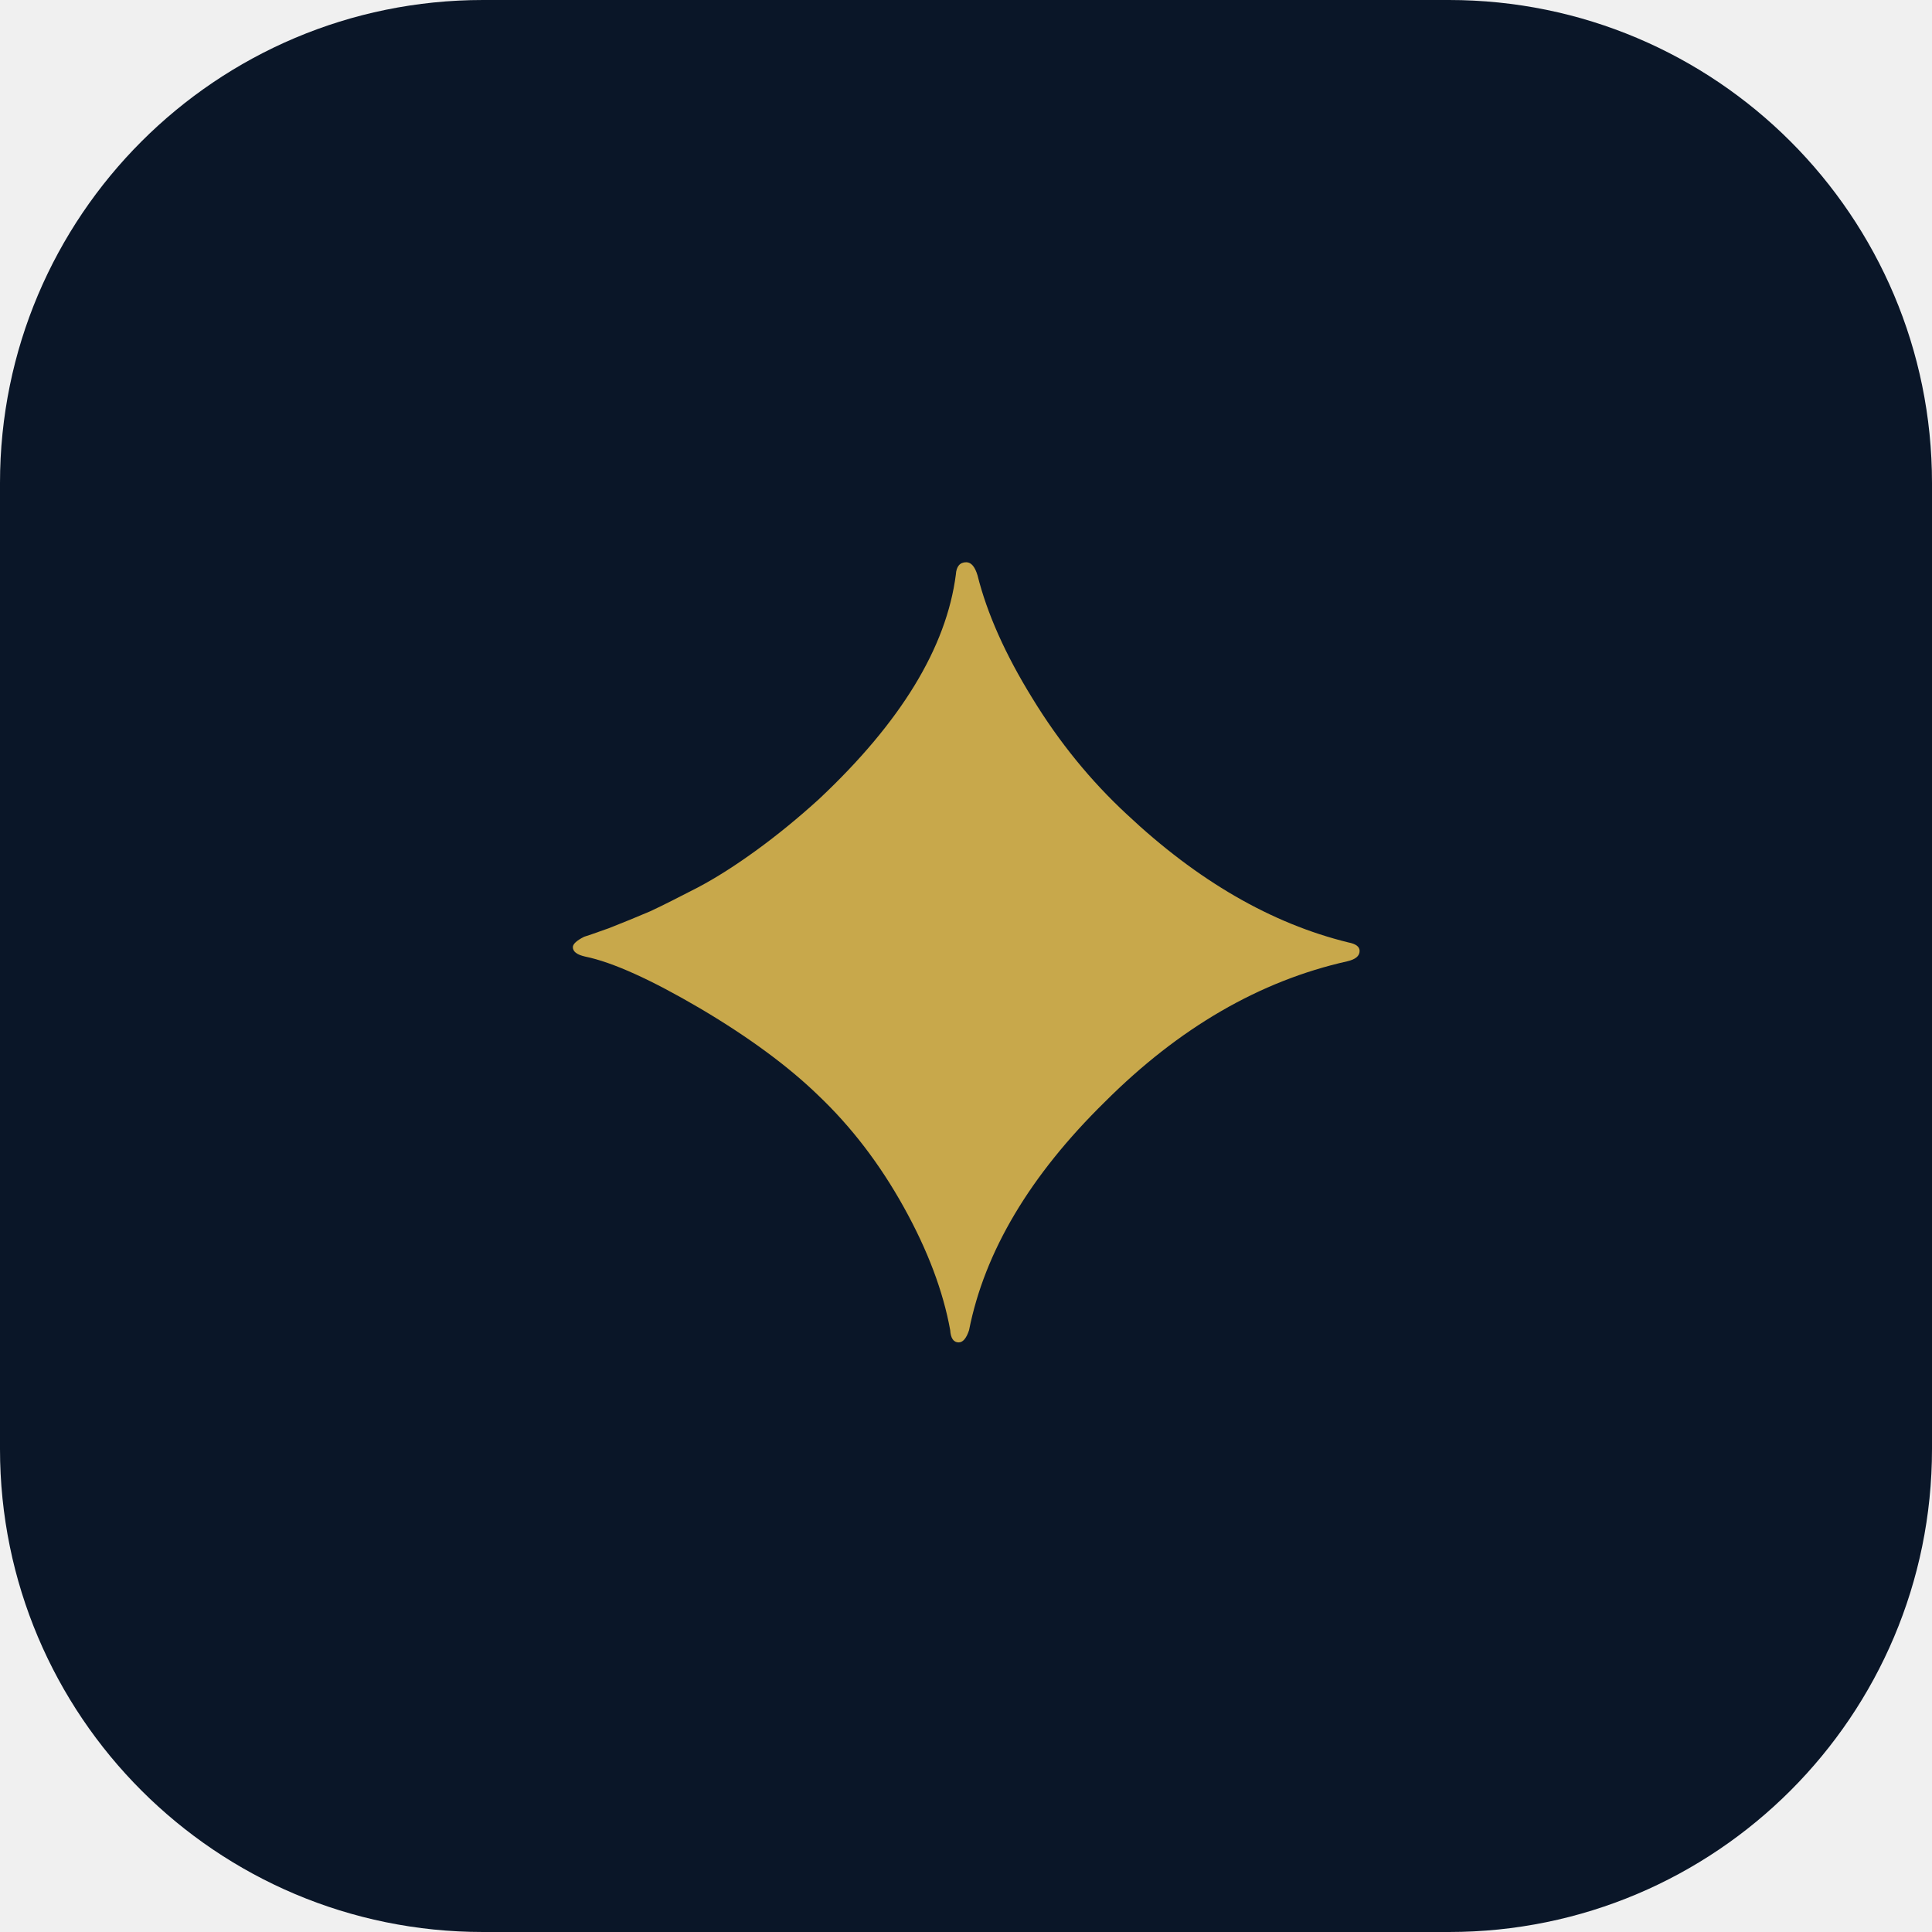
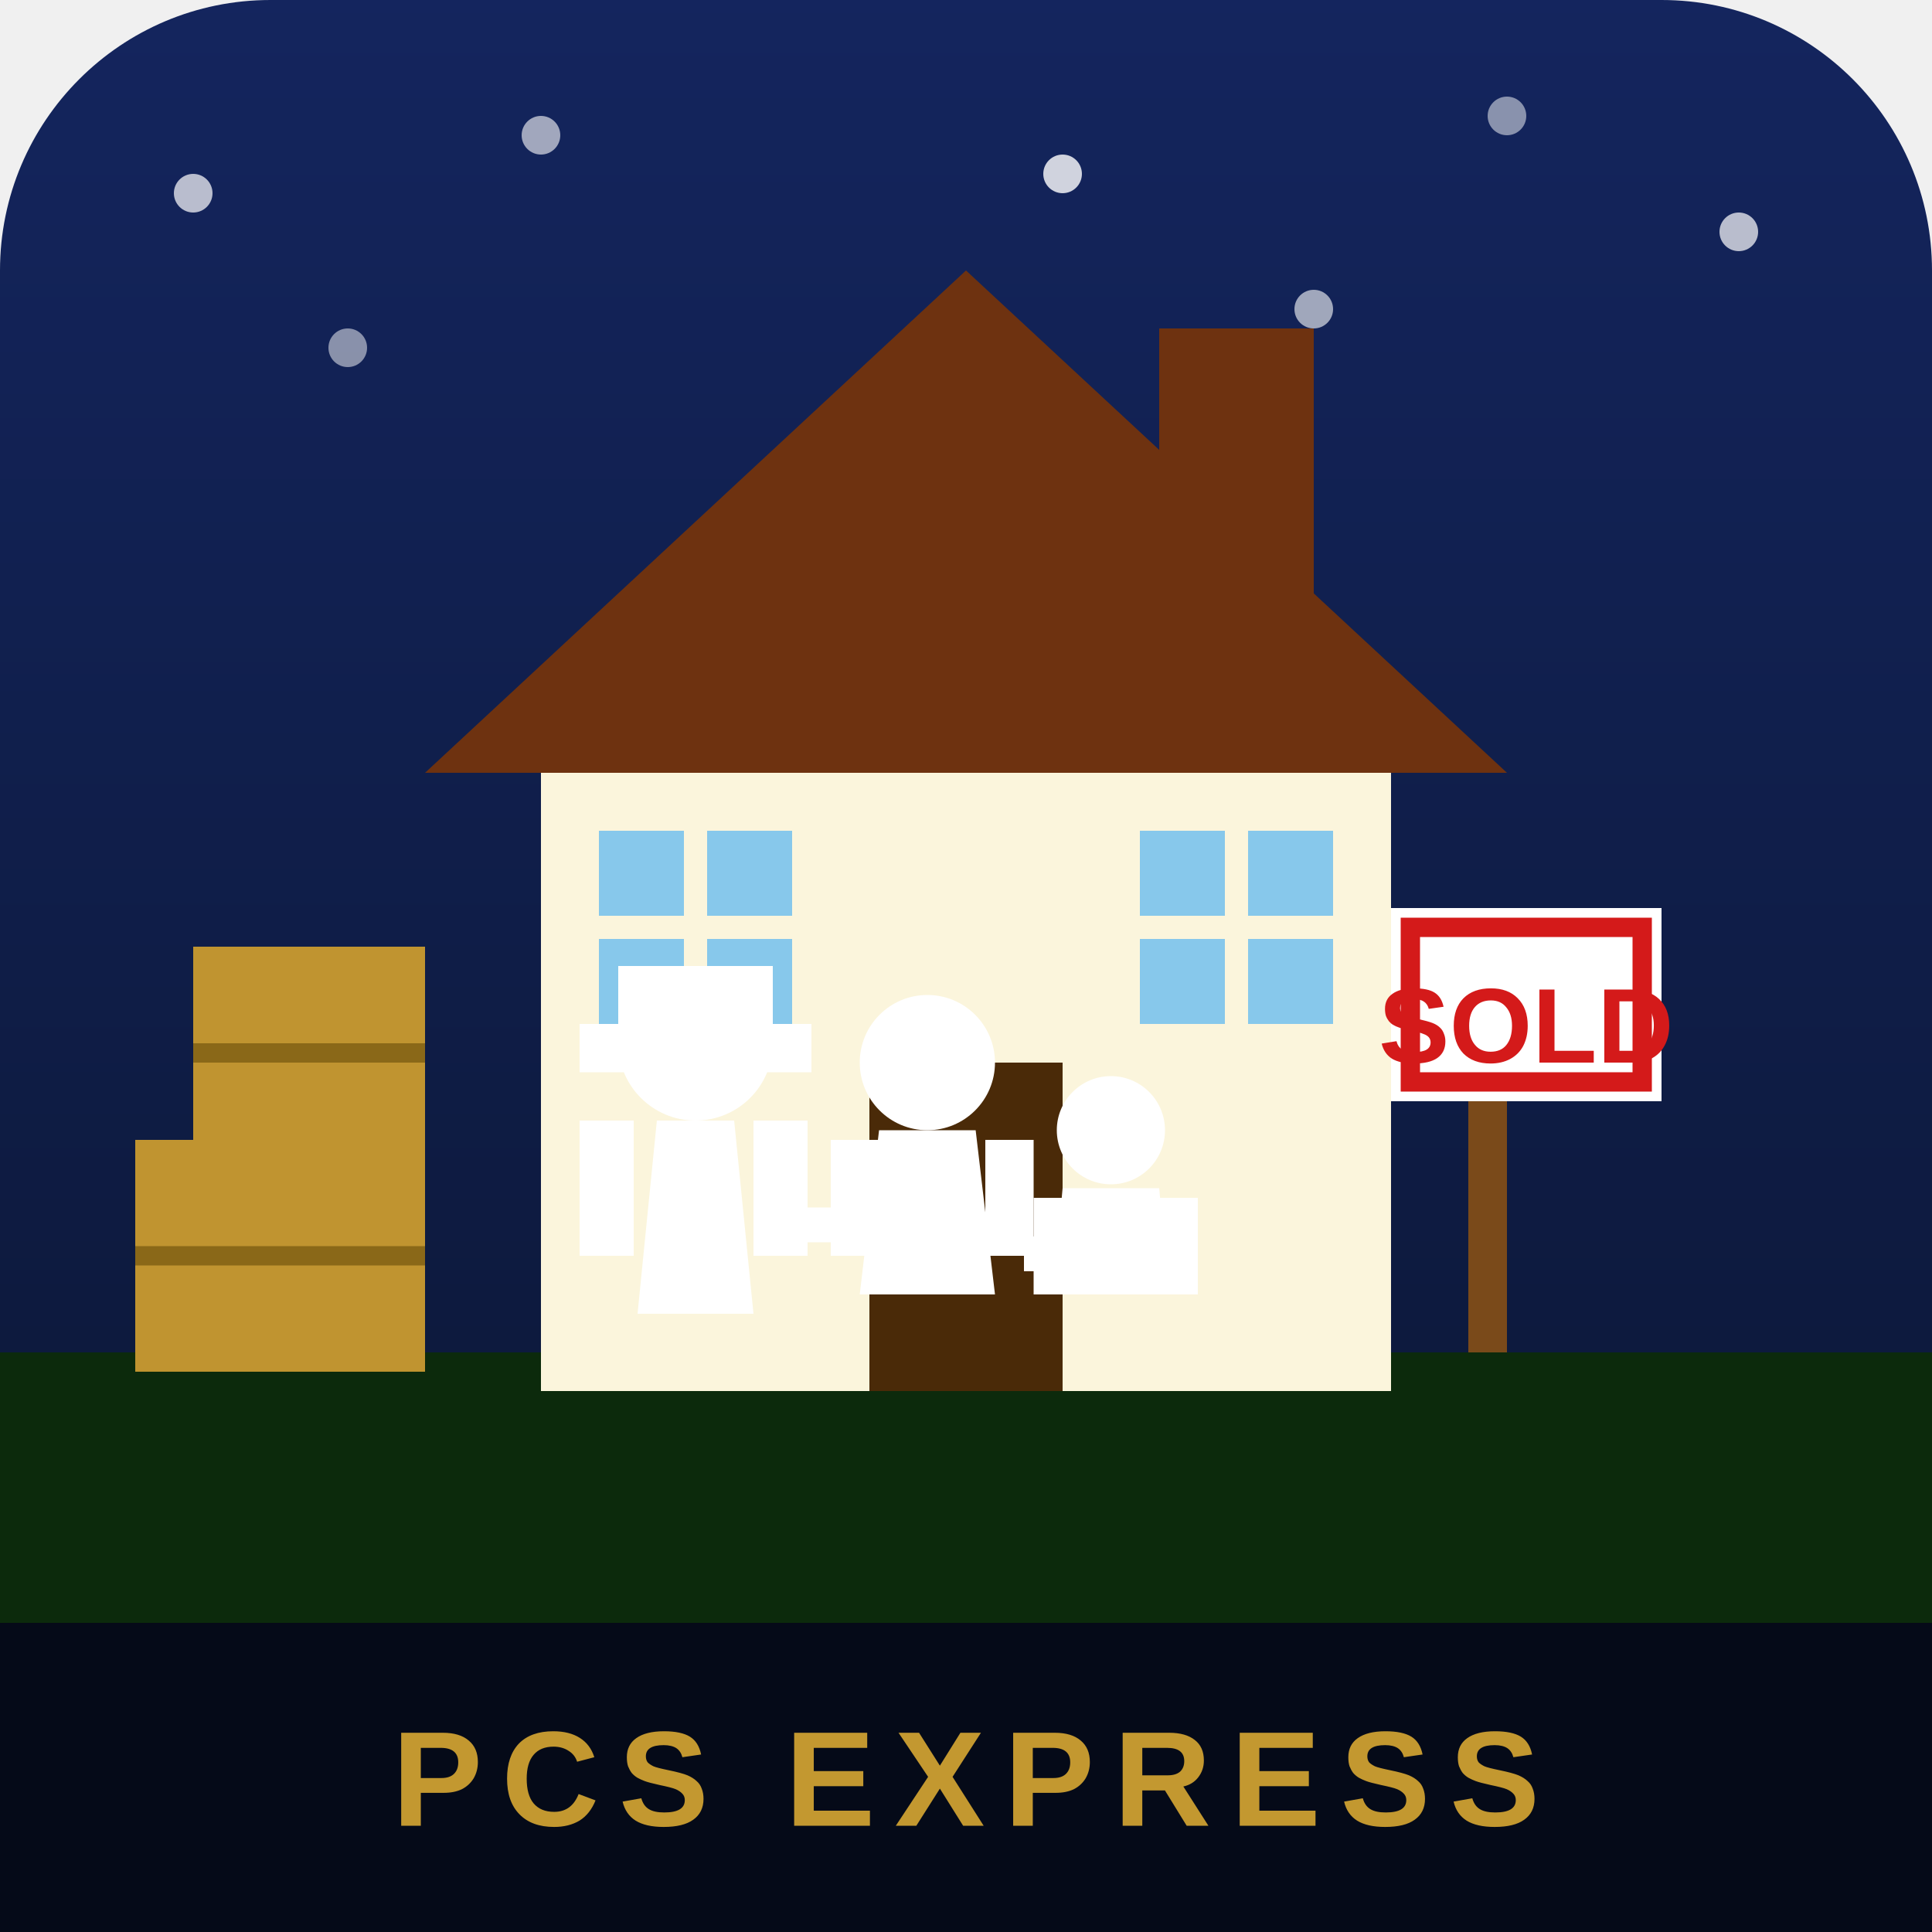
- <svg xmlns="http://www.w3.org/2000/svg" viewBox="0 0 32 32">
-   <rect width="32" height="32" rx="8" fill="#0A1628" />
-   <text x="16" y="22" text-anchor="middle" font-size="18" font-family="serif" font-weight="bold" fill="#C8A84B">✦</text>
+ <svg xmlns="http://www.w3.org/2000/svg" viewBox="0 0 100 100">
+   <defs>
+     <linearGradient id="bg" x1="0" y1="0" x2="0" y2="1">
+       <stop offset="0%" stop-color="#14255E" />
+       <stop offset="100%" stop-color="#0A1530" />
+     </linearGradient>
+   </defs>
+   <rect width="100" height="100" rx="14" fill="url(#bg)" />
+   <circle cx="10" cy="10" r="1" fill="white" opacity=".7" />
+   <circle cx="28" cy="7" r="1" fill="white" opacity=".6" />
+   <circle cx="55" cy="9" r="1" fill="white" opacity=".8" />
+   <circle cx="78" cy="6" r="1" fill="white" opacity=".5" />
+   <circle cx="90" cy="12" r="1" fill="white" opacity=".7" />
+   <circle cx="18" cy="18" r="1" fill="white" opacity=".5" />
+   <circle cx="68" cy="16" r="1" fill="white" opacity=".6" />
+   <rect x="0" y="70" width="100" height="30" fill="#0C2A0C" />
+   <rect x="28" y="38" width="44" height="34" fill="#FBF5DC" />
+   <polygon points="50,14 22,40 78,40" fill="#6E3210" />
+   <rect x="60" y="17" width="8" height="16" fill="#6E3210" />
+   <rect x="45" y="55" width="10" height="17" fill="#4A2A08" />
+   <rect x="31" y="43" width="10" height="10" fill="#87C8EB" />
+   <line x1="36" y1="43" x2="36" y2="53" stroke="#FBF5DC" stroke-width="1.2" />
+   <line x1="31" y1="48" x2="41" y2="48" stroke="#FBF5DC" stroke-width="1.2" />
+   <rect x="59" y="43" width="10" height="10" fill="#87C8EB" />
+   <line x1="64" y1="43" x2="64" y2="53" stroke="#FBF5DC" stroke-width="1.2" />
+   <line x1="59" y1="48" x2="69" y2="48" stroke="#FBF5DC" stroke-width="1.2" />
+   <rect x="76" y="52" width="2" height="18" fill="#7A4A1A" />
+   <rect x="72" y="47" width="14" height="10" fill="white" />
+   <rect x="73" y="48" width="12" height="8" fill="none" stroke="#D41A1A" stroke-width="1" />
+   <text x="79" y="55" text-anchor="middle" font-size="5.5" font-family="Arial,Helvetica,sans-serif" font-weight="bold" fill="#D41A1A">SOLD</text>
+   <rect x="7" y="59" width="15" height="12" fill="#C09430" />
+   <line x1="7" y1="65" x2="22" y2="65" stroke="#8A6818" stroke-width="1" />
+   <rect x="10" y="49" width="12" height="11" fill="#C09430" />
+   <line x1="10" y1="54.5" x2="22" y2="54.5" stroke="#8A6818" stroke-width="1" />
+   <ellipse cx="36" cy="54" rx="4" ry="4" fill="white" />
+   <rect x="32" y="50" width="8" height="3" fill="white" />
+   <rect x="30" y="53" width="12" height="2.5" fill="white" />
+   <polygon points="34,58 38,58 39,68 33,68" fill="white" />
+   <rect x="30" y="58" width="2.8" height="7" fill="white" />
+   <rect x="39" y="58" width="2.8" height="7" fill="white" />
+   <ellipse cx="48" cy="55" rx="3.5" ry="3.5" fill="white" />
+   <polygon points="45.5,58.5 50.5,58.5 51.5,67 44.5,67" fill="white" />
+   <rect x="43" y="59" width="2.5" height="6" fill="white" />
+   <rect x="51" y="59" width="2.5" height="6" fill="white" />
+   <ellipse cx="57.5" cy="58.5" rx="2.8" ry="2.8" fill="white" />
+   <polygon points="55,61.5 60,61.5 60.5,67 54.5,67" fill="white" />
+   <rect x="53.5" y="62" width="2" height="5" fill="white" />
+   <rect x="60" y="62" width="2" height="5" fill="white" />
+   <rect x="40" y="62.5" width="5" height="1.8" fill="white" />
+   <rect x="53" y="64" width="3" height="1.8" fill="white" />
+   <rect x="0" y="84" width="100" height="16" fill="#050A18" />
+   <text x="50" y="94.5" text-anchor="middle" font-size="7" font-family="Arial,Helvetica,sans-serif" font-weight="bold" letter-spacing="1" fill="#C39830">PCS EXPRESS</text>
</svg>
